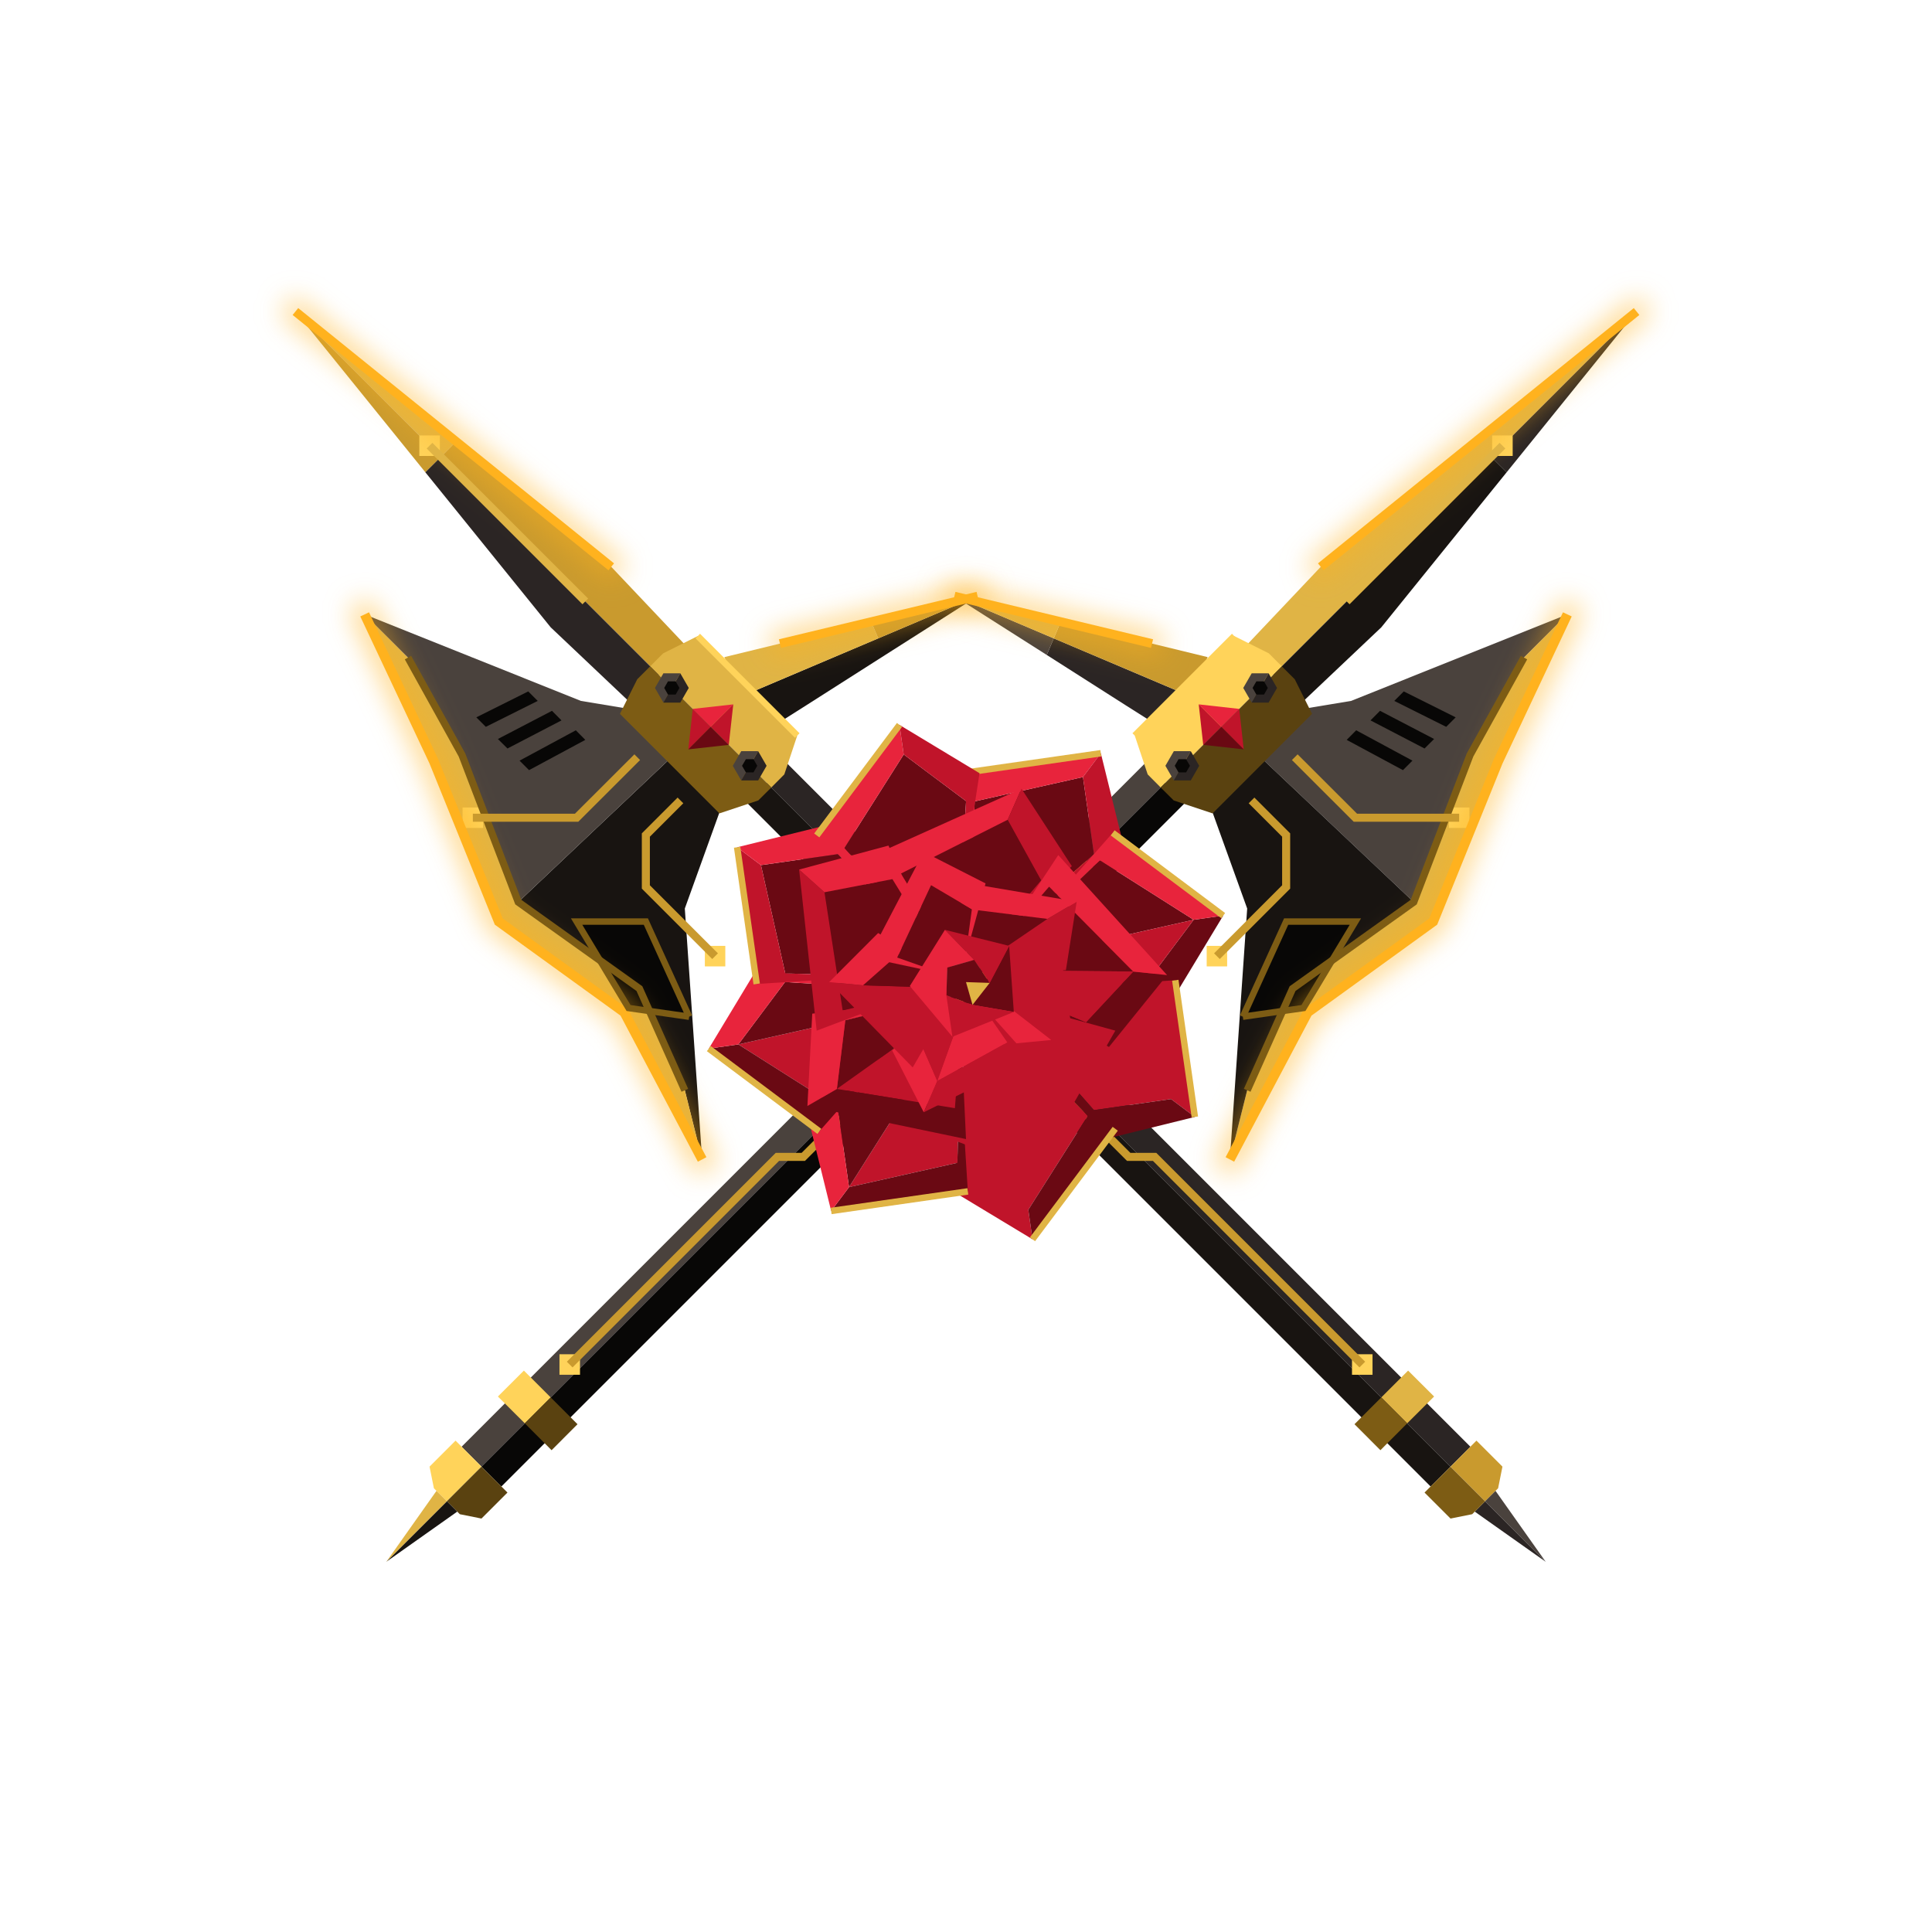
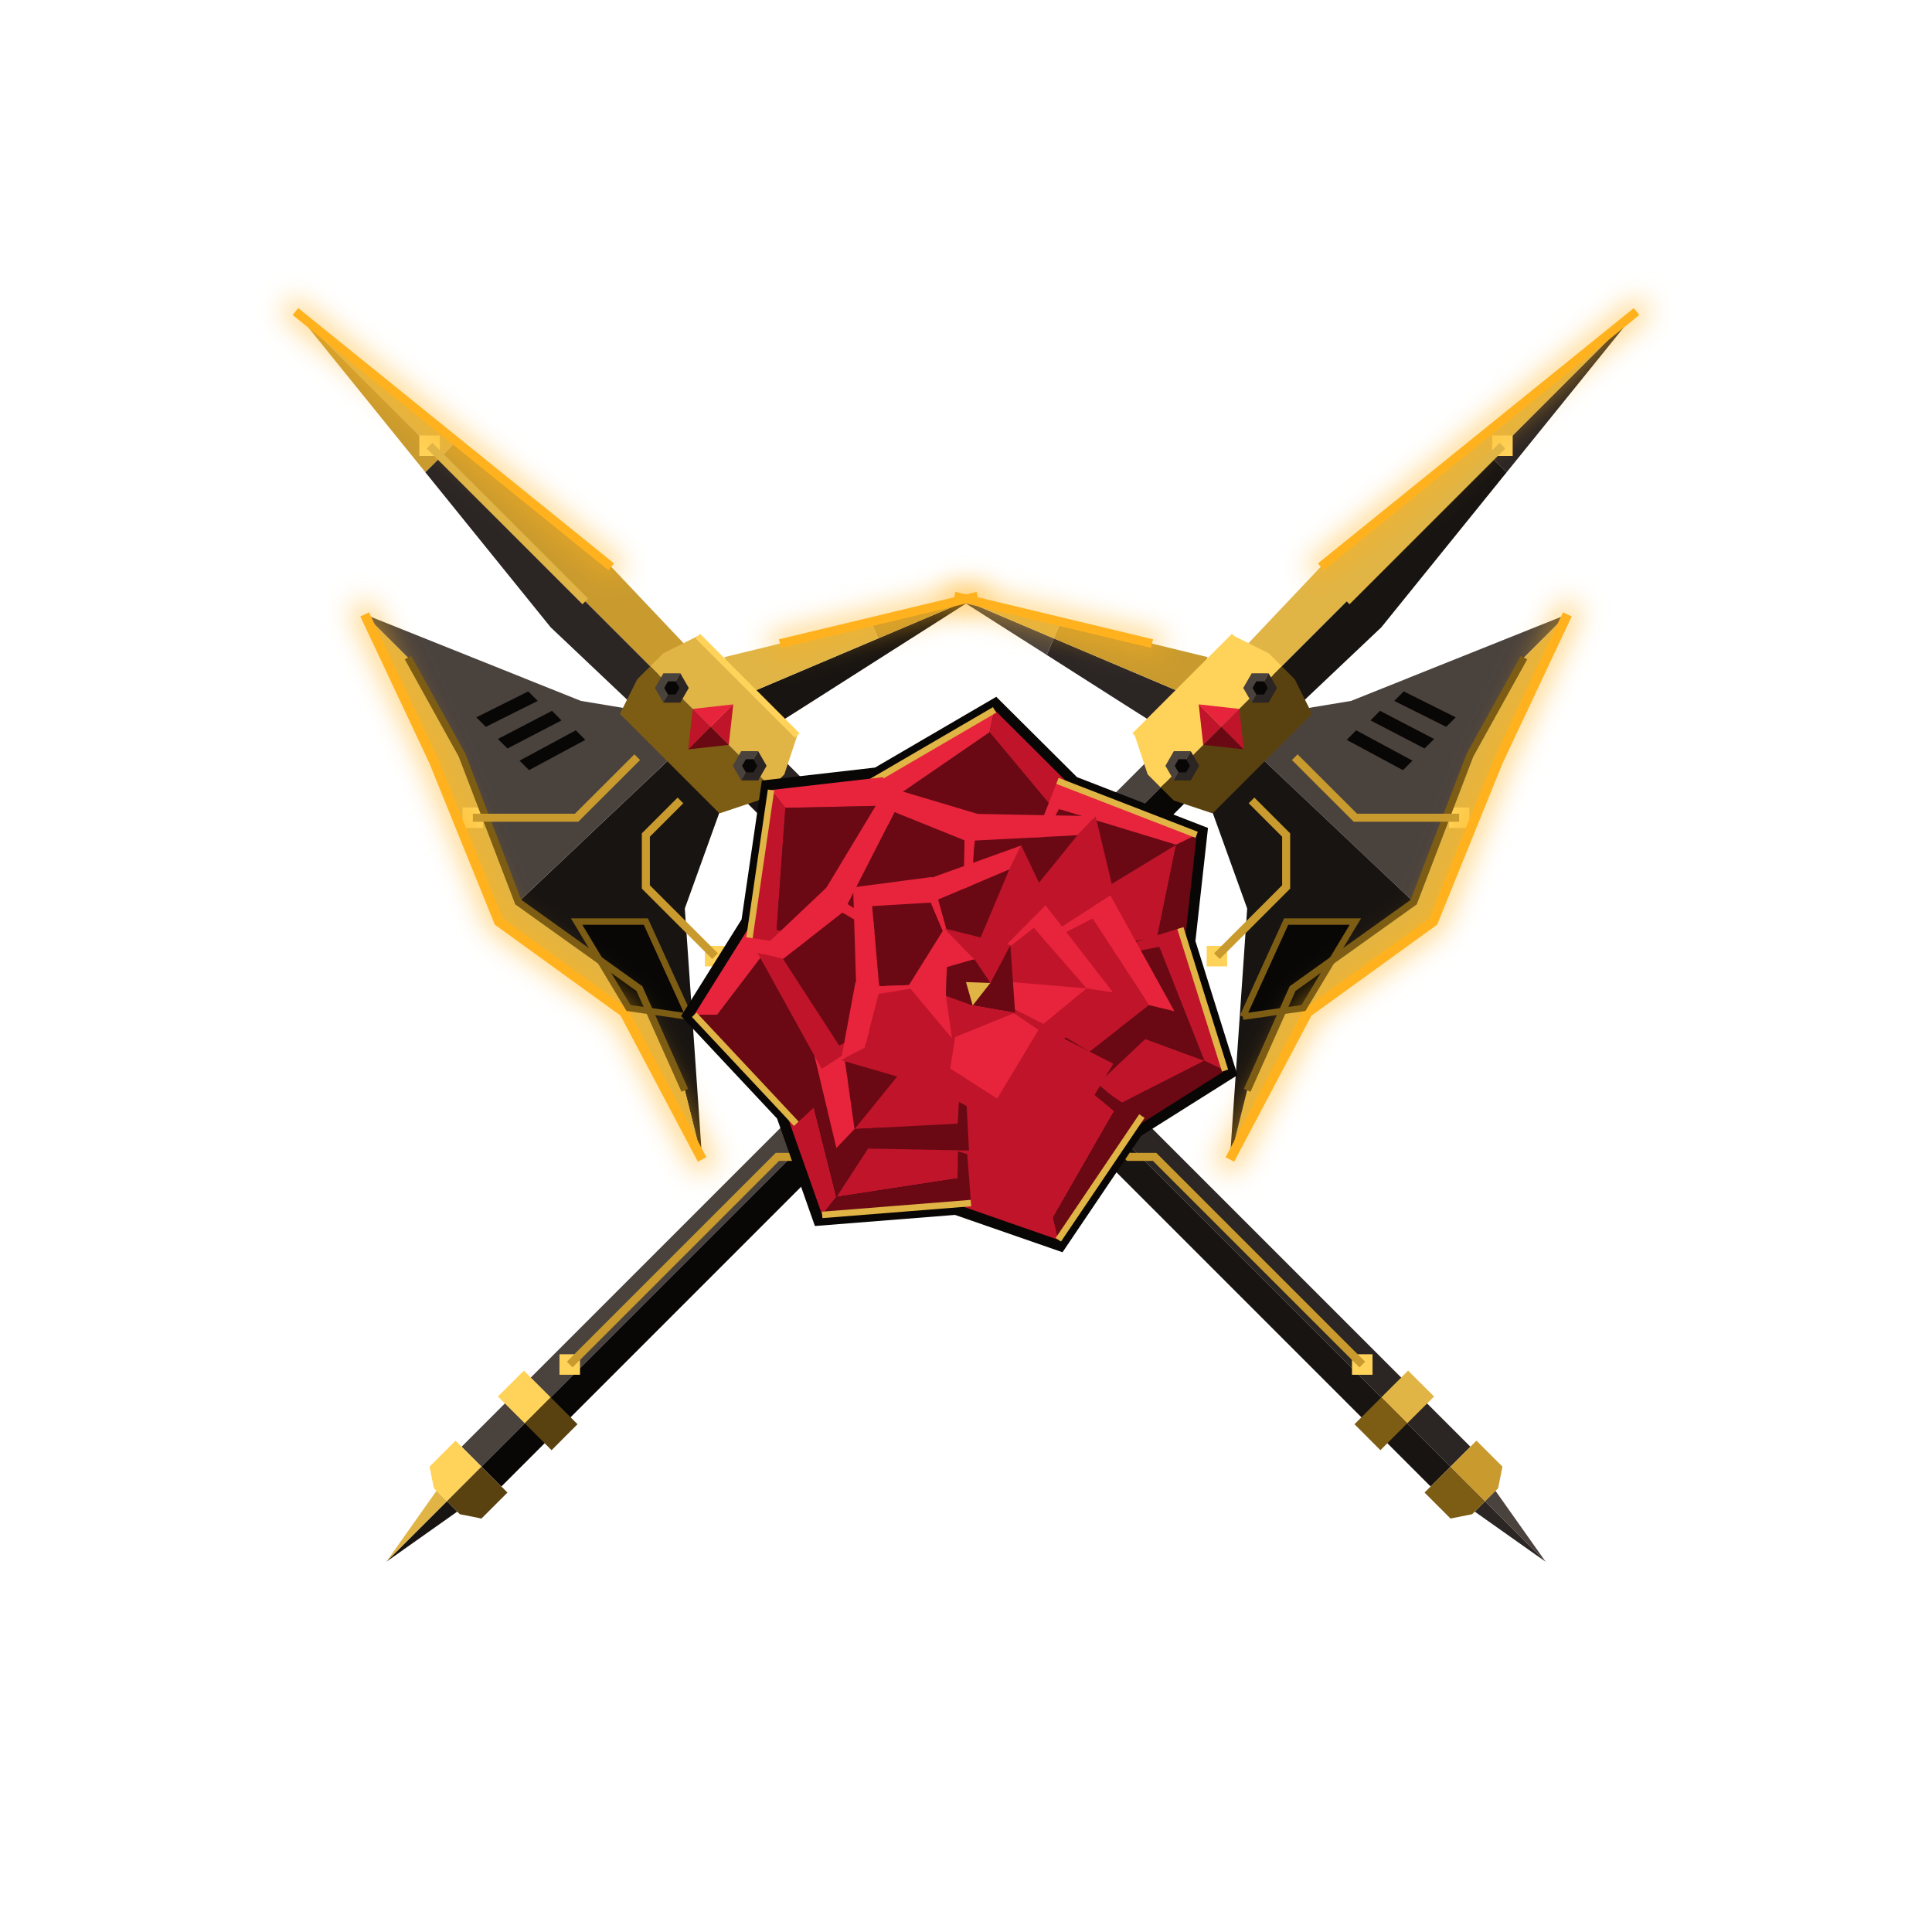
<svg xmlns="http://www.w3.org/2000/svg" viewBox="0 0 240 240" width="240" height="240">
  <defs>
    <filter id="thornbound-crossed-blades-glow" filterUnits="userSpaceOnUse" x="0" y="0" width="240" height="240" color-interpolation-filters="sRGB">
      <feGaussianBlur stdDeviation="1.7" />
    </filter>
  </defs>
  <path d="M182.66 179.72L97.75 94.81L95.28 97.28L180.19 182.19ZM184.49 186.49L183.2 187.78L192.01 194.01Z" fill="#2b2524" />
  <path d="M180.19 182.19L95.28 97.28L92.81 99.75L177.72 184.66Z" fill="#181411" />
  <path d="M170.5 168.23L170.5 170.78L167.95 170.78L167.95 168.23ZM114.61 112.34L114.61 114.89L112.06 114.89L112.06 112.34Z" fill="#ffd35a" />
  <path d="M178.15 173.48L174.92 170.26L171.59 173.59L174.81 176.81ZM111.51 106.85L108.28 103.62L104.95 106.95L108.18 110.18ZM131.93 127.27L128.71 124.04L125.37 127.37L128.6 130.6Z" fill="#e0b445" />
  <path d="M174.81 176.81L171.59 173.59L168.26 176.92L171.48 180.15ZM108.18 110.18L104.95 106.95L101.62 110.28L104.85 113.51ZM128.6 130.6L125.37 127.37L122.04 130.71L125.27 133.93ZM180.19 182.19L184.49 186.49L182.88 188.1L180.19 188.64L176.96 185.41Z" fill="#7d5c14" />
  <path d="M183.41 178.96L186.64 182.19L186.1 184.88L184.49 186.49L180.19 182.19Z" fill="#c99a2e" />
  <path d="M184.49 186.49L192.01 194.01L185.78 185.2Z" fill="#4a423d" />
  <path d="M169.23 169.51L143.43 143.71L140.21 143.71L114.95 118.45L114.95 115.23L113.34 113.62" fill="none" stroke="#c99a2e" stroke-width="1" stroke-linejoin="miter" stroke-miterlimit="8" />
  <path d="M92.06 86.53L94.13 91.43L100.15 87.62L109.97 81.36L109.1 79.3ZM109.1 79.3L109.97 81.36L121.44 74.06ZM89.91 99.43L83.99 93.52L64.38 112.06L79.43 122.81L85.07 135.44L87.22 144.03L85.07 112.86Z" fill="#181411" />
  <path d="M92.06 86.53L109.1 79.3L108.22 77.23L96.89 79.95L89.98 81.63ZM54.76 56.76L56.67 54.84L36.7 38.7ZM87.22 144.03L77.55 125.76L61.96 114.48L53.9 94.59L45.3 76.32L50.68 81.69L57.39 93.79L64.38 112.06L79.43 122.81L85.07 135.44Z" fill="#e0b445" />
  <path d="M109.1 79.3L121.44 74.06L108.22 77.23ZM81.84 83.84L85.34 80.35L75.93 70.41L56.67 54.84L54.76 56.76ZM54.76 56.76L36.7 38.7L52.84 58.67Z" fill="#c99a2e" />
  <path d="M81.84 83.84L54.76 56.76L52.84 58.67L68.41 77.93L78.35 87.34Z" fill="#2b2524" />
  <path d="M54.64 54.09L54.64 56.64L52.09 56.64L52.09 54.09ZM90.1 117.5L90.1 120.05L87.56 120.05L87.56 117.5ZM60.01 100.31L60.01 102.85L57.46 102.85L57.46 100.31Z" fill="#ffd35a" />
  <path d="M83.99 93.52L78.62 88.14L72.17 87.07L45.3 76.32L50.68 81.69L57.39 93.79L64.38 112.06Z" fill="#4a423d" />
  <path d="M85.61 126.3L80.23 114.48L71.63 114.48L78.08 125.22ZM72.71 91.91L71.53 90.72L64.54 94.49L65.72 95.67ZM69.75 89.49L68.57 88.3L61.85 91.8L63.04 92.98ZM66.8 87.07L65.62 85.89L59.17 89.11L60.35 90.29Z" fill="#080706" />
  <g filter="url(#thornbound-crossed-blades-glow)" fill="none" opacity="0.6" stroke-linejoin="miter" stroke-linecap="square">
    <path d="M96.89 79.95L121.44 74.06M75.93 70.41L36.7 38.7" stroke="#ffb21e" stroke-width="2.42" />
    <path d="M87.22 144.03L77.55 125.76L61.96 114.48L53.9 94.59L45.3 76.32" stroke="#ffb21e" stroke-width="2.64" />
  </g>
  <path d="M96.89 79.95L121.44 74.06M75.93 70.41L36.7 38.7" fill="none" stroke="#ffb21e" stroke-width="1.1" stroke-linejoin="miter" stroke-miterlimit="8" />
  <path d="M72.71 74.71L53.36 55.36" fill="none" stroke="#e0b445" stroke-width="1" stroke-linejoin="miter" stroke-miterlimit="8" />
  <path d="M85.07 135.44L79.43 122.81L64.38 112.06L57.39 93.79L50.68 81.69" fill="none" stroke="#7d5c14" stroke-width="0.9" stroke-linejoin="miter" stroke-miterlimit="8" />
  <path d="M87.22 144.03L77.55 125.76L61.96 114.48L53.9 94.59L45.3 76.32" fill="none" stroke="#ffb21e" stroke-width="1.2" stroke-linejoin="miter" stroke-miterlimit="8" />
  <path d="M85.61 126.3L80.23 114.48L71.63 114.48L78.08 125.22L85.61 126.3" fill="none" stroke="#7d5c14" stroke-width="0.8" stroke-linejoin="miter" stroke-miterlimit="8" />
  <path d="M84.53 99.43L80.23 103.73L80.23 110.18L88.83 118.78M79.16 94.06L71.63 101.58L58.74 101.58" fill="none" stroke="#c99a2e" stroke-width="1" stroke-linejoin="miter" stroke-miterlimit="8" />
  <path d="M97.43 96.2L99.04 91.37L86.68 79.01L82.38 81.16L80.77 82.77L95.82 97.82Z" fill="#e0b445" />
  <path d="M95.82 97.82L80.77 82.77L79.16 84.38L77.01 88.68L89.37 101.04L94.2 99.43Z" fill="#7d5c14" />
  <path d="M91.09 87.5L86.06 88.06L88.29 90.29Z" fill="#e8243c" />
  <path d="M91.09 87.5L88.29 90.29L90.53 92.53ZM88.29 90.29L86.06 88.06L85.5 93.09Z" fill="#c0142a" />
  <path d="M90.53 92.53L88.29 90.29L85.5 93.09Z" fill="#6a0913" />
  <path d="M93.13 95.13L92.08 96.95L91.03 95.13L92.08 93.31L94.18 93.31ZM83.46 85.46L82.41 87.28L81.36 85.46L82.41 83.64L84.51 83.64Z" fill="#4a423d" />
  <path d="M93.13 95.13L94.18 93.31L95.23 95.13L94.18 96.95L92.08 96.95ZM83.46 85.46L84.51 83.64L85.56 85.46L84.51 87.28L82.41 87.28Z" fill="#2b2524" />
  <path d="M93.6 94.31L94.07 95.13L93.6 95.95L92.66 95.95L92.18 95.13L92.66 94.31ZM83.93 84.64L84.4 85.46L83.93 86.28L82.98 86.28L82.51 85.46L82.98 84.64Z" fill="#080706" />
  <path d="M99.04 91.37L86.68 79.01" fill="none" stroke="#ffd35a" stroke-width="0.8" stroke-linejoin="miter" stroke-miterlimit="8" />
  <path d="M57.34 179.72L142.25 94.81L144.72 97.28L59.81 182.19Z" fill="#4a423d" />
  <path d="M59.81 182.19L144.72 97.28L147.19 99.75L62.28 184.66Z" fill="#080706" />
  <path d="M72.05 168.23L72.05 170.78L69.5 170.78L69.5 168.23ZM127.94 112.34L127.94 114.89L125.39 114.89L125.39 112.34ZM61.85 173.48L65.08 170.26L68.41 173.59L65.19 176.81ZM128.49 106.85L131.72 103.62L135.05 106.95L131.82 110.18ZM108.07 127.27L111.29 124.04L114.63 127.37L111.4 130.6ZM56.59 178.96L53.36 182.19L53.9 184.88L55.51 186.49L59.81 182.19Z" fill="#ffd35a" />
  <path d="M65.19 176.81L68.41 173.59L71.74 176.92L68.52 180.15ZM131.82 110.18L135.05 106.95L138.38 110.28L135.15 113.51ZM111.4 130.6L114.63 127.37L117.96 130.71L114.73 133.93ZM59.81 182.19L55.51 186.49L57.12 188.1L59.81 188.64L63.04 185.41Z" fill="#5a4210" />
  <path d="M55.51 186.49L56.8 187.78L47.99 194.01Z" fill="#181411" />
  <path d="M55.51 186.49L47.99 194.01L54.22 185.2Z" fill="#e0b445" />
  <path d="M70.77 169.51L96.57 143.71L99.79 143.71L125.05 118.45L125.05 115.23L126.66 113.62" fill="none" stroke="#c99a2e" stroke-width="1" stroke-linejoin="miter" stroke-miterlimit="8" />
  <path d="M147.94 86.53L145.87 91.43L139.85 87.62L130.03 81.36L130.9 79.3ZM185.24 56.76L203.3 38.7L187.16 58.67Z" fill="#2b2524" />
  <path d="M147.94 86.53L130.9 79.3L131.78 77.23L143.11 79.95L150.02 81.63Z" fill="#c99a2e" />
  <path d="M130.9 79.3L130.03 81.36L118.56 74.06ZM156.01 93.52L161.38 88.14L167.83 87.07L194.7 76.32L189.32 81.69L182.61 93.79L175.62 112.06Z" fill="#4a423d" />
  <path d="M130.9 79.3L118.56 74.06L131.78 77.23ZM158.16 83.84L154.66 80.35L164.07 70.41L183.33 54.84L185.24 56.76ZM185.24 56.76L183.33 54.84L203.3 38.7ZM152.78 144.03L162.45 125.76L178.04 114.48L186.1 94.59L194.7 76.32L189.32 81.69L182.61 93.79L175.62 112.06L160.57 122.81L154.93 135.44Z" fill="#e0b445" />
  <path d="M158.16 83.84L185.24 56.76L187.16 58.67L171.59 77.93L161.65 87.34ZM150.09 99.43L156.01 93.52L175.62 112.06L160.57 122.81L154.93 135.44L152.78 144.03L154.93 112.86Z" fill="#181411" />
  <path d="M187.91 54.09L187.91 56.64L185.36 56.64L185.36 54.09ZM152.44 117.5L152.44 120.05L149.9 120.05L149.9 117.5ZM182.54 100.31L182.54 102.85L179.99 102.85L179.99 100.31Z" fill="#ffd35a" />
  <path d="M154.39 126.3L159.77 114.48L168.37 114.48L161.92 125.22ZM167.29 91.91L168.47 90.72L175.46 94.49L174.28 95.67ZM170.25 89.49L171.43 88.3L178.15 91.8L176.96 92.98ZM173.2 87.07L174.38 85.89L180.83 89.11L179.65 90.29Z" fill="#080706" />
  <g filter="url(#thornbound-crossed-blades-glow)" fill="none" opacity="0.6" stroke-linejoin="miter" stroke-linecap="square">
    <path d="M143.11 79.95L118.56 74.06M164.07 70.41L203.3 38.7" stroke="#ffb21e" stroke-width="2.42" />
    <path d="M152.78 144.03L162.45 125.76L178.04 114.48L186.1 94.59L194.7 76.32" stroke="#ffb21e" stroke-width="2.64" />
  </g>
  <path d="M143.11 79.95L118.56 74.06M164.07 70.41L203.3 38.7" fill="none" stroke="#ffb21e" stroke-width="1.1" stroke-linejoin="miter" stroke-miterlimit="8" />
  <path d="M167.29 74.71L186.64 55.36" fill="none" stroke="#e0b445" stroke-width="1" stroke-linejoin="miter" stroke-miterlimit="8" />
  <path d="M154.93 135.44L160.57 122.81L175.62 112.06L182.61 93.79L189.32 81.69" fill="none" stroke="#7d5c14" stroke-width="0.9" stroke-linejoin="miter" stroke-miterlimit="8" />
  <path d="M152.78 144.03L162.45 125.76L178.04 114.48L186.1 94.59L194.7 76.32" fill="none" stroke="#ffb21e" stroke-width="1.2" stroke-linejoin="miter" stroke-miterlimit="8" />
  <path d="M154.39 126.3L159.77 114.48L168.37 114.48L161.92 125.22L154.39 126.3" fill="none" stroke="#7d5c14" stroke-width="0.8" stroke-linejoin="miter" stroke-miterlimit="8" />
  <path d="M155.47 99.43L159.77 103.73L159.77 110.18L151.17 118.78M160.84 94.06L168.37 101.58L181.26 101.58" fill="none" stroke="#c99a2e" stroke-width="1" stroke-linejoin="miter" stroke-miterlimit="8" />
  <path d="M142.57 96.2L140.96 91.37L153.32 79.01L157.62 81.16L159.23 82.77L144.18 97.82Z" fill="#ffd35a" />
  <path d="M144.18 97.82L159.23 82.77L160.84 84.38L162.99 88.68L150.63 101.04L145.8 99.43Z" fill="#5a4210" />
  <path d="M148.91 87.5L153.94 88.06L151.71 90.29Z" fill="#e8243c" />
  <path d="M148.91 87.5L151.71 90.29L149.47 92.53ZM151.71 90.29L153.94 88.06L154.5 93.09Z" fill="#c0142a" />
  <path d="M149.47 92.53L151.71 90.29L154.5 93.09Z" fill="#6a0913" />
  <path d="M146.87 95.13L145.82 96.95L144.77 95.13L145.82 93.31L147.92 93.31ZM156.54 85.46L155.49 87.28L154.44 85.46L155.49 83.64L157.59 83.64Z" fill="#4a423d" />
  <path d="M146.87 95.13L147.92 93.31L148.97 95.13L147.92 96.95L145.82 96.95ZM156.54 85.46L157.59 83.64L158.64 85.46L157.59 87.28L155.49 87.28Z" fill="#2b2524" />
  <path d="M147.34 94.31L147.82 95.13L147.34 95.95L146.4 95.95L145.93 95.13L146.4 94.31ZM157.02 84.64L157.49 85.46L157.02 86.28L156.07 86.28L155.6 85.46L156.07 84.64Z" fill="#080706" />
  <path d="M140.96 91.37L153.32 79.01" fill="none" stroke="#ffd35a" stroke-width="0.8" stroke-linejoin="miter" stroke-miterlimit="8" />
-   <path d="M123.62 113.76L120.78 112.03L121.07 99.55L134.53 96.53ZM123.62 113.76L134.53 96.53L135.9 106.11L126.49 114.4Z" fill="#6a0913" />
-   <path d="M120.78 112.03L119.77 96L136.75 93.57L134.53 96.53L121.07 99.55Z" fill="#e8243c" />
-   <path d="M134.53 96.53L136.75 93.57L139.53 104.84L126.49 114.4L135.9 106.11Z" fill="#c0142a" />
-   <path d="M119.77 96L136.75 93.57" fill="none" stroke="#e0b445" stroke-width="0.8" stroke-linejoin="miter" stroke-miterlimit="8" />
-   <path d="M128.39 118.73L127.6 115.51L136.63 106.88L148.28 114.26ZM148.28 114.26L151.95 113.74L145.95 123.68L129.97 121.22L142.48 122.01Z" fill="#6a0913" />
-   <path d="M128.39 118.73L148.28 114.26L142.48 122.01L129.97 121.22Z" fill="#c0142a" />
-   <path d="M127.6 115.51L138.22 103.46L151.95 113.74L148.28 114.26L136.63 106.88Z" fill="#e8243c" />
-   <path d="M138.22 103.46L151.95 113.74" fill="none" stroke="#e0b445" stroke-width="0.8" stroke-linejoin="miter" stroke-miterlimit="8" />
-   <path d="M128.24 125.62L129.97 122.78L142.45 123.07L145.47 136.53ZM128.24 125.62L145.47 136.53L135.89 137.9L127.6 128.49ZM129.97 122.78L146 121.77L148.43 138.75L145.47 136.53L142.45 123.07Z" fill="#c0142a" />
-   <path d="M145.47 136.53L148.43 138.75L137.16 141.53L127.6 128.49L135.89 137.9Z" fill="#6a0913" />
-   <path d="M146 121.77L148.43 138.75" fill="none" stroke="#e0b445" stroke-width="0.8" stroke-linejoin="miter" stroke-miterlimit="8" />
-   <path d="M123.27 130.39L126.49 129.6L135.12 138.63L127.74 150.28ZM123.27 130.39L127.74 150.28L119.99 144.48L120.78 131.97ZM127.74 150.28L128.26 153.95L118.32 147.95L120.78 131.97L119.99 144.48Z" fill="#c0142a" />
-   <path d="M126.49 129.6L138.54 140.22L128.26 153.95L127.74 150.28L135.12 138.63Z" fill="#6a0913" />
-   <path d="M138.54 140.22L128.26 153.95" fill="none" stroke="#e0b445" stroke-width="0.8" stroke-linejoin="miter" stroke-miterlimit="8" />
-   <path d="M116.38 130.24L119.22 131.97L118.93 144.45L105.47 147.47Z" fill="#c0142a" />
-   <path d="M116.38 130.24L105.47 147.47L104.1 137.89L113.51 129.6ZM119.22 131.97L120.23 148L103.25 150.43L105.47 147.47L118.93 144.45Z" fill="#6a0913" />
-   <path d="M105.47 147.47L103.25 150.43L100.47 139.16L113.51 129.6L104.1 137.89Z" fill="#e8243c" />
-   <path d="M120.23 148L103.25 150.43" fill="none" stroke="#e0b445" stroke-width="0.8" stroke-linejoin="miter" stroke-miterlimit="8" />
-   <path d="M111.61 125.27L112.4 128.49L103.37 137.12L91.72 129.74Z" fill="#c0142a" />
-   <path d="M111.61 125.27L91.72 129.74L97.52 121.99L110.03 122.78ZM112.4 128.49L101.78 140.54L88.05 130.26L91.72 129.74L103.37 137.12Z" fill="#6a0913" />
-   <path d="M91.72 129.74L88.05 130.26L94.05 120.32L110.03 122.78L97.52 121.99Z" fill="#e8243c" />
-   <path d="M101.78 140.54L88.05 130.26" fill="none" stroke="#e0b445" stroke-width="0.8" stroke-linejoin="miter" stroke-miterlimit="8" />
-   <path d="M111.76 118.38L110.03 121.22L97.55 120.93L94.53 107.47ZM111.76 118.38L94.53 107.47L104.11 106.1L112.4 115.51Z" fill="#6a0913" />
-   <path d="M110.03 121.22L94 122.23L91.57 105.25L94.53 107.47L97.55 120.93Z" fill="#c0142a" />
-   <path d="M94.53 107.47L91.57 105.25L102.84 102.47L112.4 115.51L104.11 106.1Z" fill="#e8243c" />
-   <path d="M94 122.23L91.57 105.25" fill="none" stroke="#e0b445" stroke-width="0.8" stroke-linejoin="miter" stroke-miterlimit="8" />
-   <path d="M116.73 113.61L113.51 114.4L104.88 105.37L112.26 93.72ZM116.73 113.61L112.26 93.72L120.01 99.52L119.22 112.03Z" fill="#6a0913" />
-   <path d="M113.51 114.4L101.46 103.78L111.74 90.05L112.26 93.72L104.88 105.37Z" fill="#e8243c" />
-   <path d="M112.26 93.72L111.74 90.05L121.68 96.05L119.22 112.03L120.01 99.52Z" fill="#c0142a" />
-   <path d="M101.46 103.78L111.74 90.05" fill="none" stroke="#e0b445" stroke-width="0.8" stroke-linejoin="miter" stroke-miterlimit="8" />
-   <path d="M120.23 116.6L117 116.8L111.91 108.52L125.18 101.83ZM120.23 116.6L125.18 101.83L129.34 109.36L123 116.8Z" fill="#6a0913" />
-   <path d="M117 116.8L108.54 106.22L126.89 97.97L125.18 101.83L111.91 108.52Z" fill="#e8243c" />
-   <path d="M125.18 101.83L126.89 97.97L133.15 107.6L123 116.8L129.34 109.36Z" fill="#c0142a" />
-   <path d="M125.2 120.55L124.01 117.54L130.32 110.14L140.78 120.69ZM140.78 120.69L144.98 121.13L137.76 130.06L125.87 123.25L134.91 126.98Z" fill="#6a0913" />
-   <path d="M125.2 120.55L140.78 120.69L134.91 126.98L125.87 123.25Z" fill="#c0142a" />
-   <path d="M124.01 117.54L131.46 106.22L144.98 121.13L140.78 120.69L130.32 110.14Z" fill="#e8243c" />
-   <path d="M122.99 126.5L125.48 124.44L134.47 128.15L127.66 141.36ZM122.99 126.5L127.66 141.36L119.87 137.72L120.63 127.97ZM125.48 124.44L138.55 128.03L128.55 145.49L127.66 141.36L134.47 128.15ZM127.66 141.36L128.55 145.49L117.83 141.38L120.63 127.97L119.87 137.72Z" fill="#c0142a" />
-   <path d="M116.65 126.23L119.37 127.97L118.62 137.66L103.96 135.27Z" fill="#c0142a" />
-   <path d="M116.65 126.23L103.96 135.27L105.01 126.74L114.52 124.44ZM119.37 127.97L120 141.5L100.3 137.39L103.96 135.27L118.62 137.66Z" fill="#6a0913" />
-   <path d="M103.96 135.27L100.3 137.39L100.9 125.92L114.52 124.44L105.01 126.74Z" fill="#e8243c" />
-   <path d="M114.94 120.12L114.13 123.25L104.68 125.53L102.42 110.84ZM114.94 120.12L102.42 110.84L110.86 109.21L115.99 117.54Z" fill="#6a0913" />
-   <path d="M114.13 123.25L101.45 128.03L99.27 108.02L102.42 110.84L104.68 125.53Z" fill="#c0142a" />
-   <path d="M102.42 110.84L99.27 108.02L110.37 105.04L115.99 117.54L110.86 109.21Z" fill="#e8243c" />
-   <path d="M121.69 119.89L120.1 119L120.25 112.92L130.11 114.15Z" fill="#6a0913" />
-   <path d="M121.69 119.89L130.11 114.15L128.83 119.89L122.82 120.97ZM130.11 114.15L133.75 112.01L132.41 120.52L122.82 120.97L128.83 119.89Z" fill="#c0142a" />
-   <path d="M120.1 119L119.13 109.53L133.75 112.01L130.11 114.15L120.25 112.92Z" fill="#e8243c" />
-   <path d="M122.53 122.95L122.88 121.17L128.71 119.44L130.59 129.19ZM122.88 121.17L131.59 117.32L133.75 131.99L130.59 129.19L128.71 119.44ZM130.59 129.19L133.75 131.99L125.24 133.35L121.85 124.36L124.73 129.75Z" fill="#c0142a" />
-   <path d="M122.53 122.95L130.59 129.19L124.73 129.75L121.85 124.36Z" fill="#e8243c" />
-   <path d="M119.87 124.7L121.68 124.49L125.13 129.49L116.43 134.29ZM116.43 134.29L114.75 138.17L110.83 130.49L118.32 124.49L114.09 128.9Z" fill="#e8243c" />
-   <path d="M119.87 124.7L116.43 134.29L114.09 128.9L118.32 124.49ZM121.68 124.49L128.03 131.58L114.75 138.17L116.43 134.29L125.13 129.49Z" fill="#c0142a" />
-   <path d="M117.4 122.71L118.15 124.36L114.46 129.19L107.21 122.4ZM118.15 124.36L113.38 132.6L103 122L107.21 122.4L114.46 129.19Z" fill="#c0142a" />
-   <path d="M117.4 122.71L107.21 122.4L111.62 118.51L117.12 121.17Z" fill="#6a0913" />
-   <path d="M107.21 122.4L103 122L109.09 115.9L117.12 121.17L111.62 118.51Z" fill="#e8243c" />
-   <path d="M118.52 119.74L117.18 120.97L111.45 118.95L115.66 109.96ZM118.52 119.74L115.66 109.96L120.73 112.95L119.9 119Z" fill="#6a0913" />
-   <path d="M117.18 120.97L107.87 118.98L114.75 105.83L115.66 109.96L111.45 118.95ZM115.66 109.96L114.75 105.83L122.43 109.74L119.9 119L120.73 112.95Z" fill="#e8243c" />
-   <path d="M125.36 117.5L125.94 125.71L120.81 124.83L122.94 122.1ZM122.94 122.1L120.81 124.83L117.56 123.64L117.68 120.19L121.01 119.24Z" fill="#6a0913" />
-   <path d="M125.94 125.71L118.31 128.79L117.56 123.64L120.81 124.83ZM117.38 115.51L125.36 117.5L122.94 122.1L121.01 119.24Z" fill="#c0142a" />
-   <path d="M118.31 128.79L113.02 122.49L117.68 120.19L117.56 123.64ZM113.02 122.49L117.38 115.51L121.01 119.24L117.68 120.19Z" fill="#e8243c" />
-   <path d="M122.94 122.1L120.81 124.83L120 122Z" fill="#e0b445" />
+   <path d="M133.79 96.54L150.06 102.85L148.5 116.9L153.72 133.56L141.75 141.1L131.99 155.56L118.63 150.92L101.23 152.3L96.53 138.95L84.61 126.22L92.12 114.22L94.64 96.96L108.7 95.35L123.76 86.56ZM118.27 122.18L119.64 123.71L121.51 122.87L121.3 120.83L119.29 120.41Z" fill="#080706" />
+   <path d="M120.15 112.59L116.08 112.3L110.38 99.58L122.93 90.96ZM120.15 112.59L122.93 90.96L130.42 99.94L123.92 112.3Z" fill="#6a0913" />
+   <path d="M116.08 112.3L107.53 97.53L123.55 88.19L122.93 90.96L110.38 99.58Z" fill="#e8243c" />
+   <path d="M122.93 90.96L123.55 88.19L133.48 98.08L123.92 112.3L130.42 99.94Z" fill="#c0142a" />
+   <path d="M107.53 97.53L123.55 88.19" fill="none" stroke="#e0b445" stroke-width="0.8" stroke-linejoin="miter" stroke-miterlimit="8" />
+   <path d="M127.45 116.25L125.14 112.89L131.53 100.5L146.09 104.94ZM146.09 104.94L148.65 103.7L147.11 117.62L130.03 119.02L143.75 116.39Z" fill="#6a0913" />
+   <path d="M127.45 116.25L146.09 104.94L143.75 116.39L130.03 119.02Z" fill="#c0142a" />
+   <path d="M125.14 112.89L131.36 97L148.65 103.7L146.09 104.94L131.53 100.5Z" fill="#e8243c" />
+   <path d="M131.36 97L148.65 103.7" fill="none" stroke="#e0b445" stroke-width="0.8" stroke-linejoin="miter" stroke-miterlimit="8" />
+   <path d="M129.15 124.24L130.33 120.34L144 117.61L149.61 131.77ZM149.61 131.77L152.18 132.99L140.33 140.47L128.58 127.98L139.19 137.07Z" fill="#6a0913" />
+   <path d="M129.15 124.24L149.61 131.77L139.19 137.07L128.58 127.98ZM130.33 120.34L146.63 115.29L152.18 132.99L149.61 131.77L144 117.61Z" fill="#c0142a" />
+   <path d="M146.63 115.29L152.18 132.99" fill="none" stroke="#e0b445" stroke-width="0.8" stroke-linejoin="miter" stroke-miterlimit="8" />
+   <path d="M123.95 130.55L127.74 129.04L138.4 138.03L130.82 151.24ZM123.95 130.55L130.82 151.24L120.18 146.4L120.68 132.44ZM130.82 151.24L131.47 154.01L118.23 149.4L120.68 132.44L120.18 146.4Z" fill="#c0142a" />
+   <path d="M127.74 129.04L141.85 138.64L131.47 154.01L130.82 151.24L138.4 138.03Z" fill="#6a0913" />
+   <path d="M141.85 138.64L131.47 154.01" fill="none" stroke="#e0b445" stroke-width="0.8" stroke-linejoin="miter" stroke-miterlimit="8" />
+   <path d="M115.78 130.42L119.32 132.44L118.94 146.38L103.89 148.69ZM103.89 148.69L102.13 150.92L97.47 137.71L112.26 129.04L101.04 137.36Z" fill="#c0142a" />
+   <path d="M115.78 130.42L103.89 148.69L101.04 137.36L112.26 129.04ZM119.32 132.44L120.62 149.45L102.13 150.92L103.89 148.69L118.94 146.38Z" fill="#6a0913" />
+   <path d="M120.62 149.45L102.13 150.92" fill="none" stroke="#e0b445" stroke-width="0.8" stroke-linejoin="miter" stroke-miterlimit="8" />
+   <path d="M110.79 123.95L111.42 127.98L100.28 136.37L89.09 126.05ZM110.79 123.95L89.09 126.05L96.17 116.75L109.67 120.34ZM111.42 127.98L98.92 139.6L86.24 126.06L89.09 126.05L100.28 136.37Z" fill="#6a0913" />
+   <path d="M89.09 126.05L86.24 126.06L93.68 114.18L109.67 120.34L96.17 116.75Z" fill="#e8243c" />
+   <path d="M98.92 139.6L86.24 126.06" fill="none" stroke="#e0b445" stroke-width="0.8" stroke-linejoin="miter" stroke-miterlimit="8" />
+   <path d="M112.73 116.01L109.97 119.02L96.47 115.54L97.56 100.35ZM112.73 116.01L97.56 100.35L109.25 100.1L114.86 112.89Z" fill="#6a0913" />
+   <path d="M109.97 119.02L93.1 116.49L95.78 98.14L97.56 100.35L96.47 115.54Z" fill="#c0142a" />
+   <path d="M97.56 100.35L95.78 98.14L109.7 96.54L114.86 112.89L109.25 100.1Z" fill="#e8243c" />
+   <path d="M93.1 116.49L95.78 98.14" fill="none" stroke="#e0b445" stroke-width="0.8" stroke-linejoin="miter" stroke-miterlimit="8" />
+   <path d="M122.74 117.47L120.41 116.13L121.03 104.42L133.85 103.75Z" fill="#6a0913" />
+   <path d="M122.74 117.47L133.85 103.75L135.16 113.04L124.88 118.71ZM133.85 103.75L136.1 101.39L138.84 112.89L124.88 118.71L135.16 113.04Z" fill="#c0142a" />
+   <path d="M120.41 116.13L119.63 101.08L136.1 101.39L133.85 103.75L121.03 104.42Z" fill="#e8243c" />
+   <path d="M125.29 122.11L125.29 119.42L135.74 114.1L142.73 124.87ZM125.29 122.11L142.73 124.87L135.34 130.65L125.29 124.58Z" fill="#c0142a" />
+   <path d="M125.29 119.42L137.93 111.22L145.9 125.64L142.73 124.87L135.74 114.1Z" fill="#e8243c" />
+   <path d="M142.73 124.87L145.9 125.64L137.31 133.76L125.29 124.58L135.34 130.65Z" fill="#6a0913" />
+   <path d="M122.55 126.64L124.88 125.29L134.72 131.68L128.88 143.12ZM122.55 126.64L128.88 143.12L120.18 139.61L120.41 127.87ZM124.88 125.29L138.3 132.14L129.8 146.25L128.88 143.12L134.72 131.68ZM128.88 143.12L129.8 146.25L118.47 142.87L120.41 127.87L120.18 139.61Z" fill="#c0142a" />
+   <path d="M117.26 126.53L119.59 127.87L118.97 139.58L106.15 140.25Z" fill="#c0142a" />
+   <path d="M117.26 126.53L106.15 140.25L104.84 130.96L115.12 125.29ZM119.59 127.87L120.37 142.92L103.9 142.61L106.15 140.25L118.97 139.58Z" fill="#6a0913" />
+   <path d="M106.15 140.25L103.9 142.61L101.16 131.11L115.12 125.29L104.84 130.96Z" fill="#e8243c" />
+   <path d="M114.71 121.89L114.71 124.58L104.26 129.9L97.27 119.13ZM114.71 121.89L97.27 119.13L104.66 113.35L114.71 119.42Z" fill="#6a0913" />
+   <path d="M114.71 124.58L102.07 132.78L94.1 118.36L97.27 119.13L104.26 129.9Z" fill="#c0142a" />
+   <path d="M97.27 119.13L94.1 118.36L102.69 110.24L114.71 119.42L104.66 113.35Z" fill="#e8243c" />
+   <path d="M117.45 117.36L115.12 118.71L105.28 112.32L111.12 100.88ZM117.45 117.36L111.12 100.88L119.82 104.39L119.59 116.13Z" fill="#6a0913" />
+   <path d="M115.12 118.71L101.7 111.86L110.2 97.75L111.12 100.88L105.28 112.32ZM111.12 100.88L110.2 97.75L121.53 101.13L119.59 116.13L119.82 104.39Z" fill="#e8243c" />
+   <path d="M120.69 119.14L118.78 118.97L116.19 111.89L125.38 108Z" fill="#6a0913" />
+   <path d="M120.69 119.14L125.38 108L128.04 114.79L122.35 119.73ZM125.38 108L126.86 105.03L131.11 113.93L122.35 119.73L128.04 114.79Z" fill="#c0142a" />
+   <path d="M118.78 118.97L113.98 109.66L126.86 105.03L125.38 108L116.19 111.89Z" fill="#e8243c" />
+   <path d="M122.93 121.77L122.5 119.9L128.43 115.25L134.98 122.78ZM134.98 122.78L138.26 123.28L131.11 130.07L122.89 123.53L129.34 127.42Z" fill="#c0142a" />
+   <path d="M122.93 121.77L134.98 122.78L129.34 127.42L122.89 123.53ZM122.5 119.9L129.88 112.46L138.26 123.28L134.98 122.78L128.43 115.25Z" fill="#e8243c" />
+   <path d="M121.13 124.72L122.77 123.73L129.03 127.93L123.88 136.49ZM121.13 124.72L123.88 136.49L117.73 132.56L119.43 125.22Z" fill="#e8243c" />
+   <path d="M122.77 123.73L132.12 128.45L124.43 139.76L123.88 136.49L129.03 127.93ZM123.88 136.49L124.43 139.76L115.76 135.06L119.43 125.22L117.73 132.56Z" fill="#c0142a" />
+   <path d="M117.76 123.91L119.21 125.17L117.15 132.42L107.42 130.17ZM117.76 123.91L107.42 130.17L109.26 123.11L116.76 122.45ZM119.21 125.17L117.62 135.52L104.47 131.7L107.42 130.17L117.15 132.42Z" fill="#c0142a" />
+   <path d="M107.42 130.17L104.47 131.7L106.27 122L116.76 122.45L109.26 123.11Z" fill="#e8243c" />
+   <path d="M117.49 120.46L116.74 122.23L109.21 122.51L108.34 112.56ZM117.49 120.46L108.34 112.56L115.63 112.12L118.57 119.06Z" fill="#6a0913" />
+   <path d="M116.74 122.23L106.4 123.91L105.98 110.23L108.34 112.56L109.21 122.51ZM108.34 112.56L105.98 110.23L115.76 108.94L118.57 119.06L115.63 112.12Z" fill="#e8243c" />
+   <path d="M125.51 117.38L126.1 125.81L120.83 124.9L123.02 122.11ZM123.02 122.11L120.83 124.9L117.5 123.69L117.62 120.14L121.03 119.16Z" fill="#6a0913" />
+   <path d="M126.1 125.81L118.26 128.98L117.5 123.69L120.83 124.9ZM117.31 115.33L125.51 117.38L123.02 122.11L121.03 119.16Z" fill="#c0142a" />
+   <path d="M118.26 128.98L112.83 122.5L117.62 120.14L117.5 123.69ZM112.83 122.5L117.31 115.33L121.03 119.16L117.62 120.14Z" fill="#e8243c" />
+   <path d="M123.02 122.11L120.83 124.9L120 122Z" fill="#e0b445" />
</svg>
